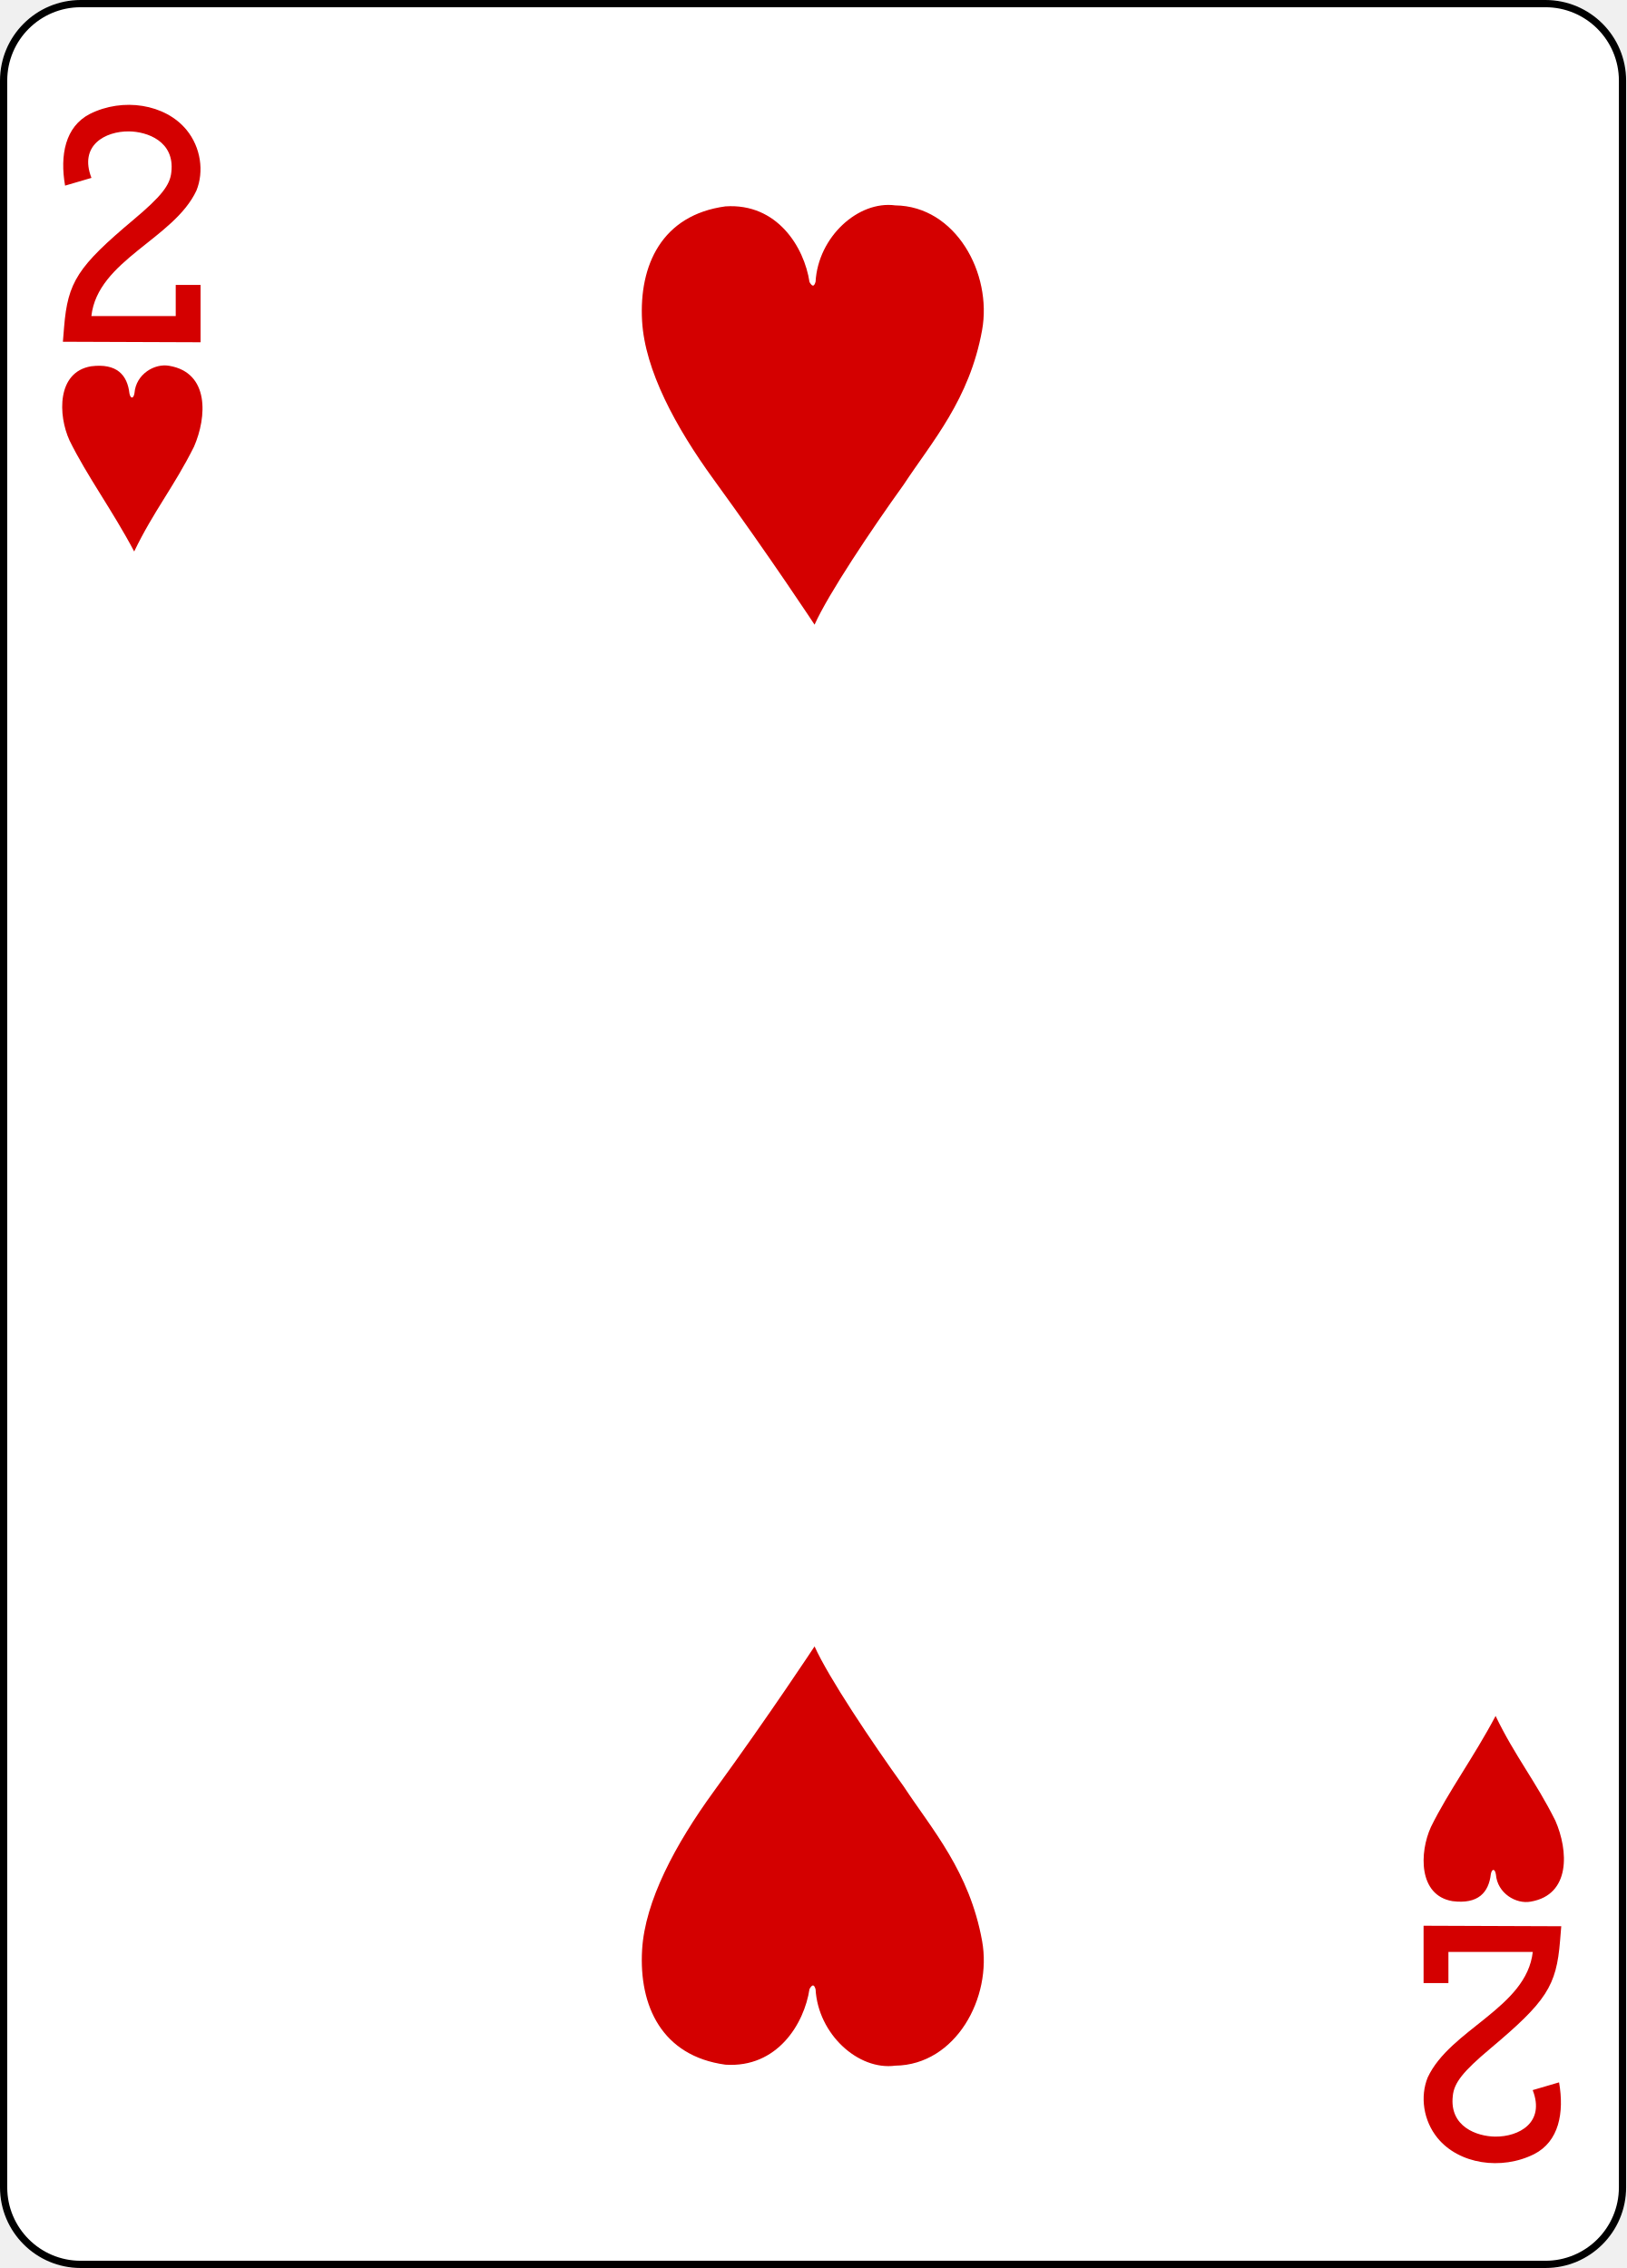
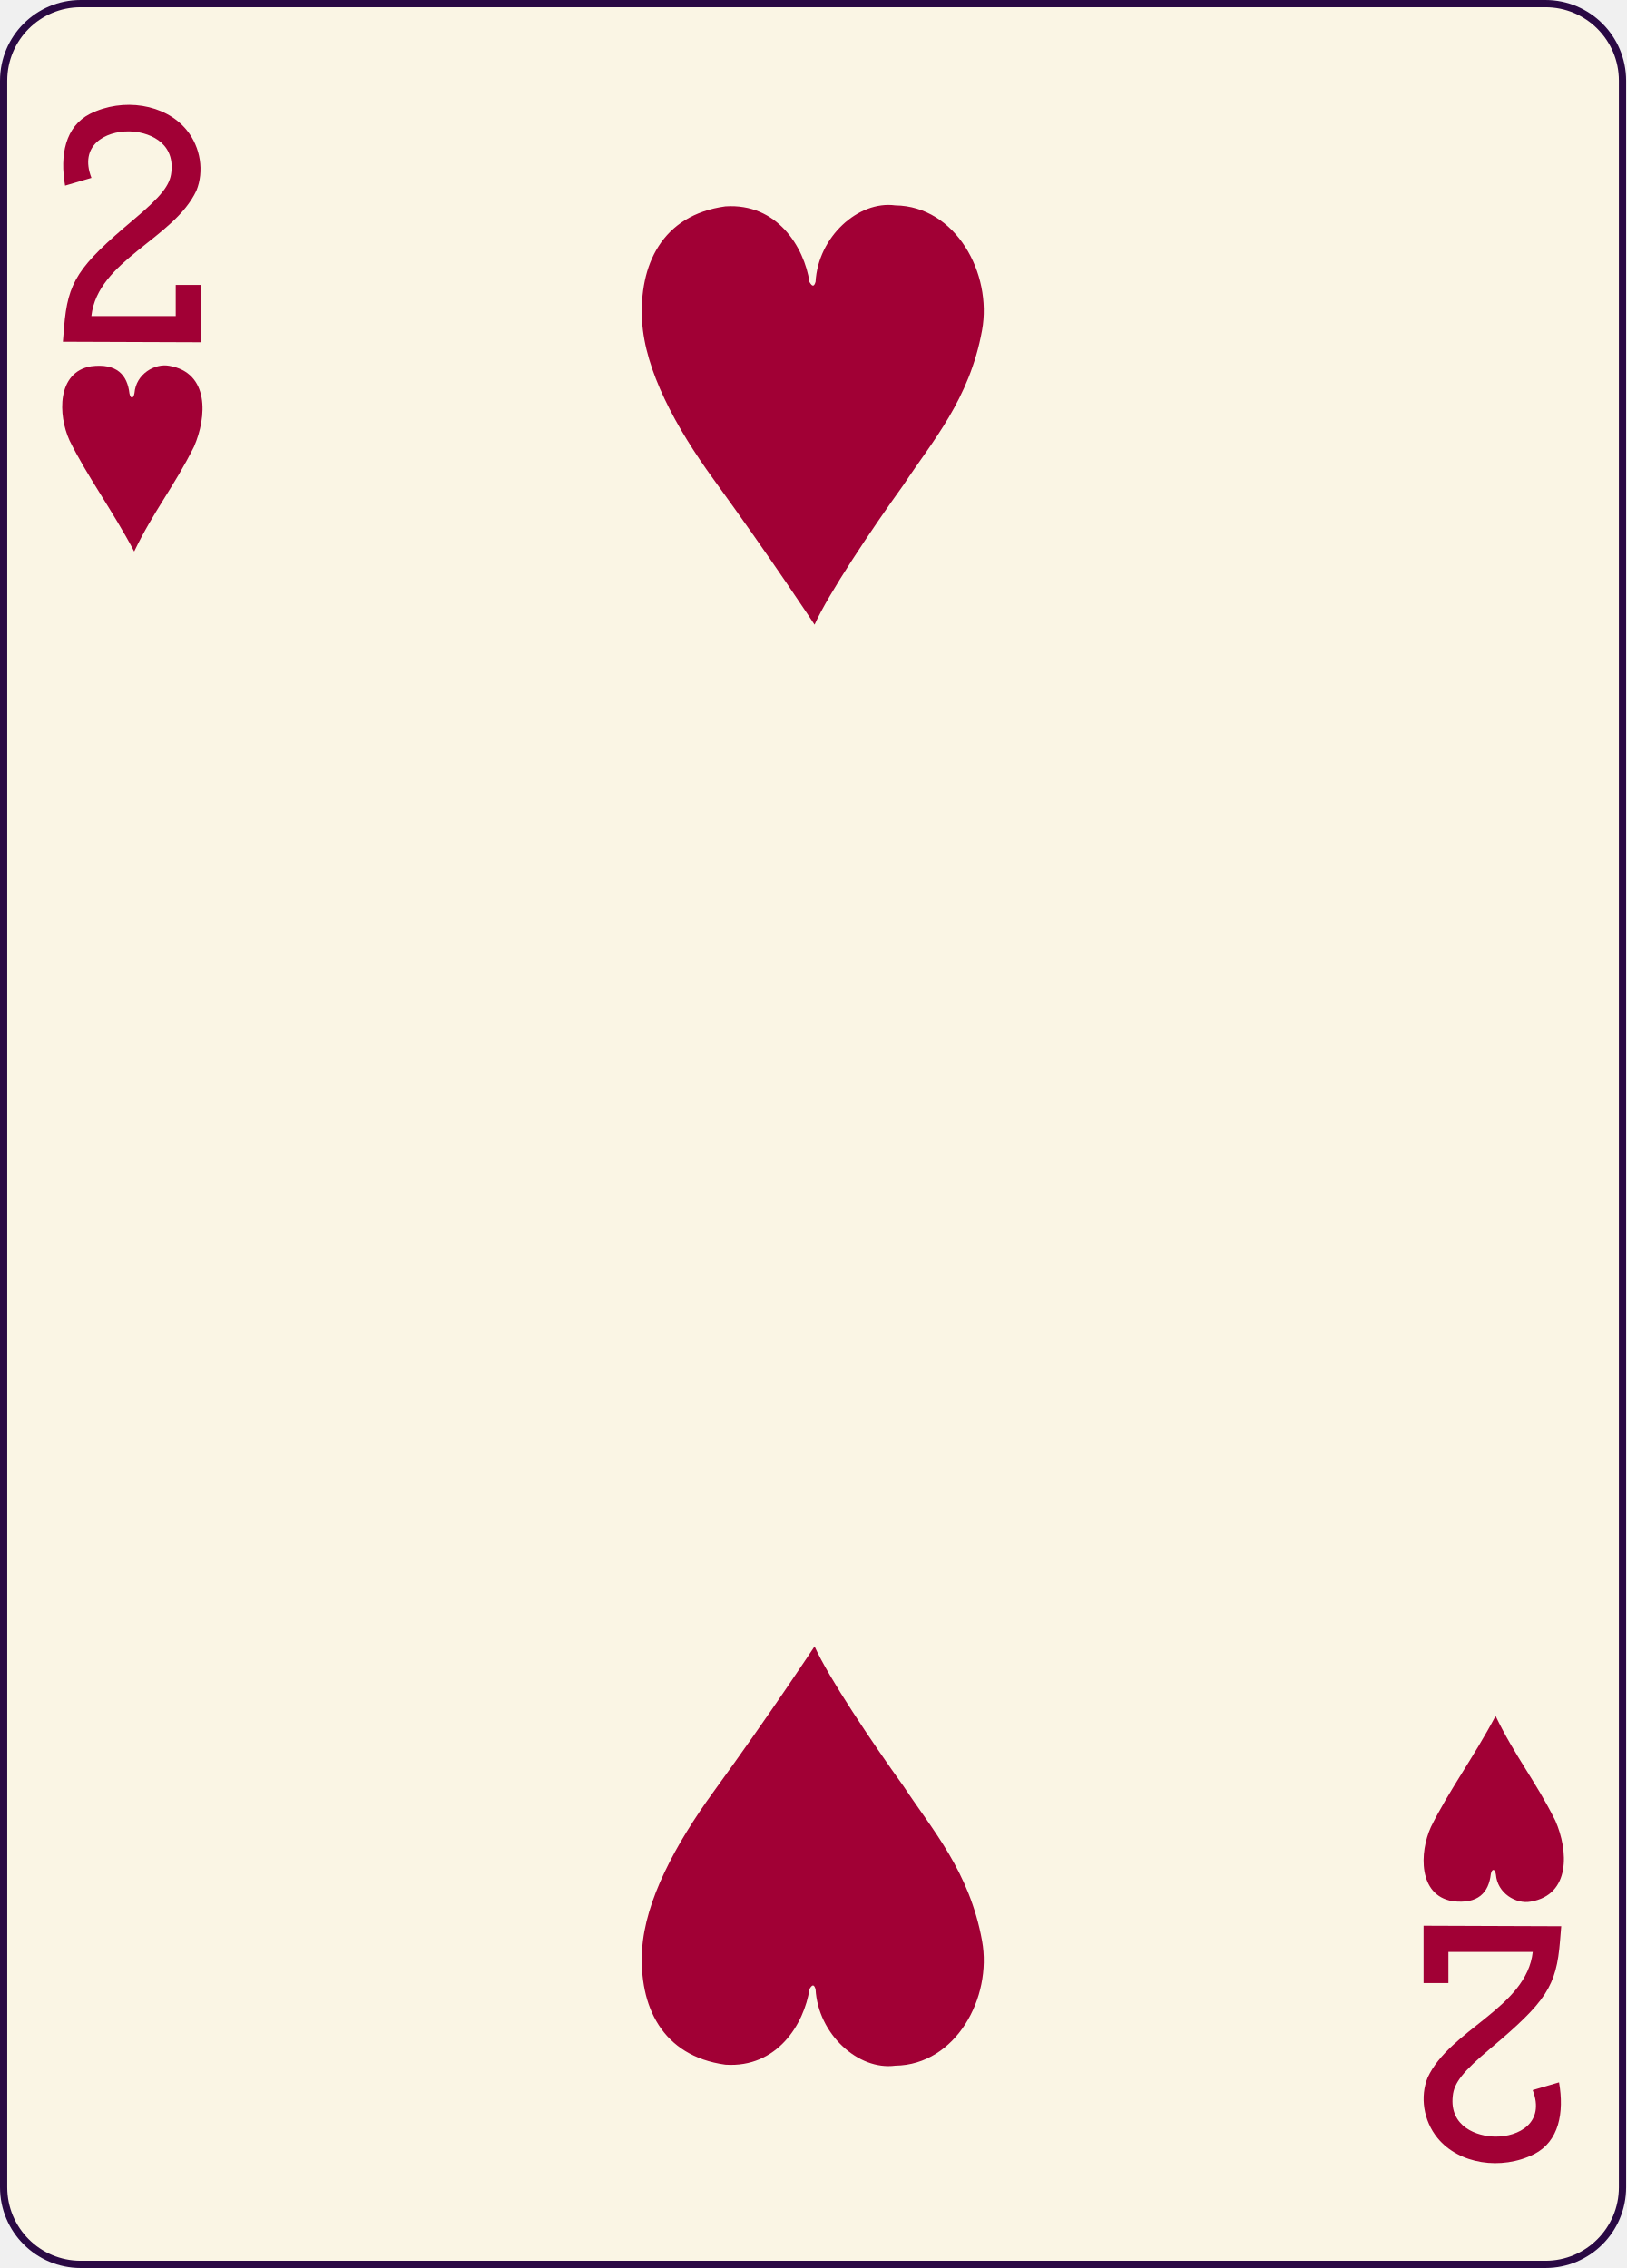
<svg xmlns="http://www.w3.org/2000/svg" version="1.1" id="svg4423" height="312.808" width="224.225">
  <defs id="defs4425" />
  <g id="layer1" transform="translate(-259.9347,-369.7772)">
    <g transform="translate(-1313.621,198.1498)" id="g8900" style="display:inline">
      <g id="g8879" transform="translate(-4683.875,2918.937)">
-         <rect y="-2746.811" x="6257.929" height="311.811" width="223.228" id="rect6347" style="display:inline;fill:#ffffff;fill-opacity:1;stroke:#000000;stroke-width:0.997;stroke-miterlimit:4;stroke-dasharray:none;stroke-opacity:1" rx="10.63" ry="10.63" />
+         <rect y="-2746.811" x="6257.929" height="311.811" width="223.228" id="rect6347" style="display:inline;fill:#FAF5E4;fill-opacity:1;stroke:#2A0944;stroke-width:0.997;stroke-miterlimit:4;stroke-dasharray:none;stroke-opacity:1" rx="10.63" ry="10.63" />
      </g>
      <g transform="translate(-0.1362225,4.5315816e-5)" id="g6564">
-         <path id="path8628" d="m 1583.27,232.357 c -1.583,-3.472 -1.757,-9.405 2.971,-10.208 3.562,-0.458 5.012,1.198 5.3,3.742 0.142,0.743 0.562,0.788 0.695,-0.058 0.204,-2.609 2.787,-4.133 4.806,-3.75 5.527,0.945 5.204,7.028 3.398,11.156 -2.731,5.479 -5.601,8.938 -8.245,14.452 -3.038,-5.741 -6.507,-10.405 -8.926,-15.333 z" style="display:inline;fill:#d40000;fill-opacity:1" />
+         <path id="path8628" d="m 1583.27,232.357 c -1.583,-3.472 -1.757,-9.405 2.971,-10.208 3.562,-0.458 5.012,1.198 5.3,3.742 0.142,0.743 0.562,0.788 0.695,-0.058 0.204,-2.609 2.787,-4.133 4.806,-3.75 5.527,0.945 5.204,7.028 3.398,11.156 -2.731,5.479 -5.601,8.938 -8.245,14.452 -3.038,-5.741 -6.507,-10.405 -8.926,-15.333 z" style="display:inline;fill:#A10035;fill-opacity:1" />
        <g id="g6555">
-           <path id="path8650" d="m 1770.994,423.629 c -1.583,3.472 -1.757,9.405 2.971,10.208 3.562,0.458 5.012,-1.198 5.3,-3.742 0.142,-0.743 0.562,-0.788 0.695,0.058 0.204,2.609 2.787,4.133 4.806,3.75 5.527,-0.945 5.204,-7.028 3.398,-11.156 -2.731,-5.479 -5.601,-8.938 -8.245,-14.452 -3.038,5.741 -6.507,10.405 -8.926,15.333 z" style="display:inline;fill:#d40000;fill-opacity:1" />
+           <path id="path8650" d="m 1770.994,423.629 c -1.583,3.472 -1.757,9.405 2.971,10.208 3.562,0.458 5.012,-1.198 5.3,-3.742 0.142,-0.743 0.562,-0.788 0.695,0.058 0.204,2.609 2.787,4.133 4.806,3.75 5.527,-0.945 5.204,-7.028 3.398,-11.156 -2.731,-5.479 -5.601,-8.938 -8.245,-14.452 -3.038,5.741 -6.507,10.405 -8.926,15.333 z" style="display:inline;fill:#A10035;fill-opacity:1" />
          <g id="g6548">
            <g style="display:inline" id="g8574" transform="matrix(0.3010621,0,0,0.3010621,995.9849,969.1358)">
-               <path style="display:inline;fill:#d40000;fill-opacity:1" d="m 1947.701,-2492.42 0.547,-6.705 c 1.692,-20.723 6.226,-27.723 31.96,-49.343 12.488,-10.492 16.588,-15.669 17.165,-21.677 1.631,-14.15 -11.131,-18.57 -19.448,-18.647 -10.769,-0.099 -22.951,6.349 -17.143,21.304 l -12.079,3.547 c -2.439,-13.951 0.056,-27.044 11.378,-32.858 15.101,-7.572 34.478,-4.601 44.255,7.33 6.571,8.019 8.064,19.086 4.543,27.754 -10.299,22.16 -45.243,31.908 -48.132,57.528 l 38.634,0 0,-14.267 11.379,0 0,26.264 z" id="path7100" />
-               <path id="path7116" d="m 2633.966,-1766.532 -0.547,6.705 c -1.692,20.723 -6.226,27.723 -31.96,49.343 -12.488,10.492 -16.588,15.669 -17.165,21.677 -1.631,14.15 11.131,18.57 19.448,18.647 10.769,0.099 22.951,-6.349 17.143,-21.304 l 12.079,-3.547 c 2.439,13.951 -0.056,27.044 -11.378,32.858 -15.101,7.572 -34.478,4.601 -44.255,-7.33 -6.571,-8.019 -8.064,-19.086 -4.543,-27.754 10.299,-22.16 45.243,-31.908 48.132,-57.528 l -38.634,0 0,14.267 -11.379,0 0,-26.264 z" style="display:inline;fill:#d40000;fill-opacity:1" />
+               <path style="display:inline;fill:#A10035;fill-opacity:1" d="m 1947.701,-2492.42 0.547,-6.705 c 1.692,-20.723 6.226,-27.723 31.96,-49.343 12.488,-10.492 16.588,-15.669 17.165,-21.677 1.631,-14.15 -11.131,-18.57 -19.448,-18.647 -10.769,-0.099 -22.951,6.349 -17.143,21.304 l -12.079,3.547 c -2.439,-13.951 0.056,-27.044 11.378,-32.858 15.101,-7.572 34.478,-4.601 44.255,7.33 6.571,8.019 8.064,19.086 4.543,27.754 -10.299,22.16 -45.243,31.908 -48.132,57.528 l 38.634,0 0,-14.267 11.379,0 0,26.264 z" id="path7100" />
+               <path id="path7116" d="m 2633.966,-1766.532 -0.547,6.705 c -1.692,20.723 -6.226,27.723 -31.96,49.343 -12.488,10.492 -16.588,15.669 -17.165,21.677 -1.631,14.15 11.131,18.57 19.448,18.647 10.769,0.099 22.951,-6.349 17.143,-21.304 l 12.079,-3.547 c 2.439,13.951 -0.056,27.044 -11.378,32.858 -15.101,7.572 -34.478,4.601 -44.255,-7.33 -6.571,-8.019 -8.064,-19.086 -4.543,-27.754 10.299,-22.16 45.243,-31.908 48.132,-57.528 l -38.634,0 0,14.267 -11.379,0 0,-26.264 z" style="display:inline;fill:#A10035;fill-opacity:1" />
            </g>
-             <path style="display:inline;fill:#d40000;fill-opacity:1" d="m 1673.719,200.091 c 7.144,-0.474 10.868,5.627 11.595,10.436 0.433,0.764 0.671,0.549 0.837,-0.042 0.349,-6.174 5.875,-11.22 10.993,-10.53 8.328,0.108 13.389,9.375 11.966,17.219 -1.738,9.582 -6.9,15.351 -10.808,21.293 -4.421,6.152 -10.373,15.04 -12.29,19.317 0,0 -6.048,-9.205 -13.917,-20.03 -5.262,-7.239 -9.473,-15.082 -9.865,-21.835 -0.448,-7.715 2.719,-14.632 11.489,-15.828 z" id="path8514" />
-             <path style="display:inline;fill:#d40000;fill-opacity:1" d="m 1673.719,456.393 c 7.144,0.474 10.868,-5.627 11.595,-10.436 0.433,-0.764 0.671,-0.549 0.837,0.042 0.349,6.174 5.875,11.22 10.993,10.53 8.328,-0.108 13.389,-9.375 11.966,-17.219 -1.738,-9.582 -6.9,-15.351 -10.808,-21.293 -4.421,-6.152 -10.373,-15.04 -12.29,-19.317 0,0 -6.048,9.205 -13.917,20.03 -5.262,7.239 -9.473,15.082 -9.865,21.835 -0.448,7.715 2.719,14.632 11.489,15.828 z" id="path8580" />
+             <path style="display:inline;fill:#A10035;fill-opacity:1" d="m 1673.719,200.091 c 7.144,-0.474 10.868,5.627 11.595,10.436 0.433,0.764 0.671,0.549 0.837,-0.042 0.349,-6.174 5.875,-11.22 10.993,-10.53 8.328,0.108 13.389,9.375 11.966,17.219 -1.738,9.582 -6.9,15.351 -10.808,21.293 -4.421,6.152 -10.373,15.04 -12.29,19.317 0,0 -6.048,-9.205 -13.917,-20.03 -5.262,-7.239 -9.473,-15.082 -9.865,-21.835 -0.448,-7.715 2.719,-14.632 11.489,-15.828 z" id="path8514" />
+             <path style="display:inline;fill:#A10035;fill-opacity:1" d="m 1673.719,456.393 c 7.144,0.474 10.868,-5.627 11.595,-10.436 0.433,-0.764 0.671,-0.549 0.837,0.042 0.349,6.174 5.875,11.22 10.993,10.53 8.328,-0.108 13.389,-9.375 11.966,-17.219 -1.738,-9.582 -6.9,-15.351 -10.808,-21.293 -4.421,-6.152 -10.373,-15.04 -12.29,-19.317 0,0 -6.048,9.205 -13.917,20.03 -5.262,7.239 -9.473,15.082 -9.865,21.835 -0.448,7.715 2.719,14.632 11.489,15.828 z" id="path8580" />
          </g>
        </g>
      </g>
    </g>
  </g>
</svg>
